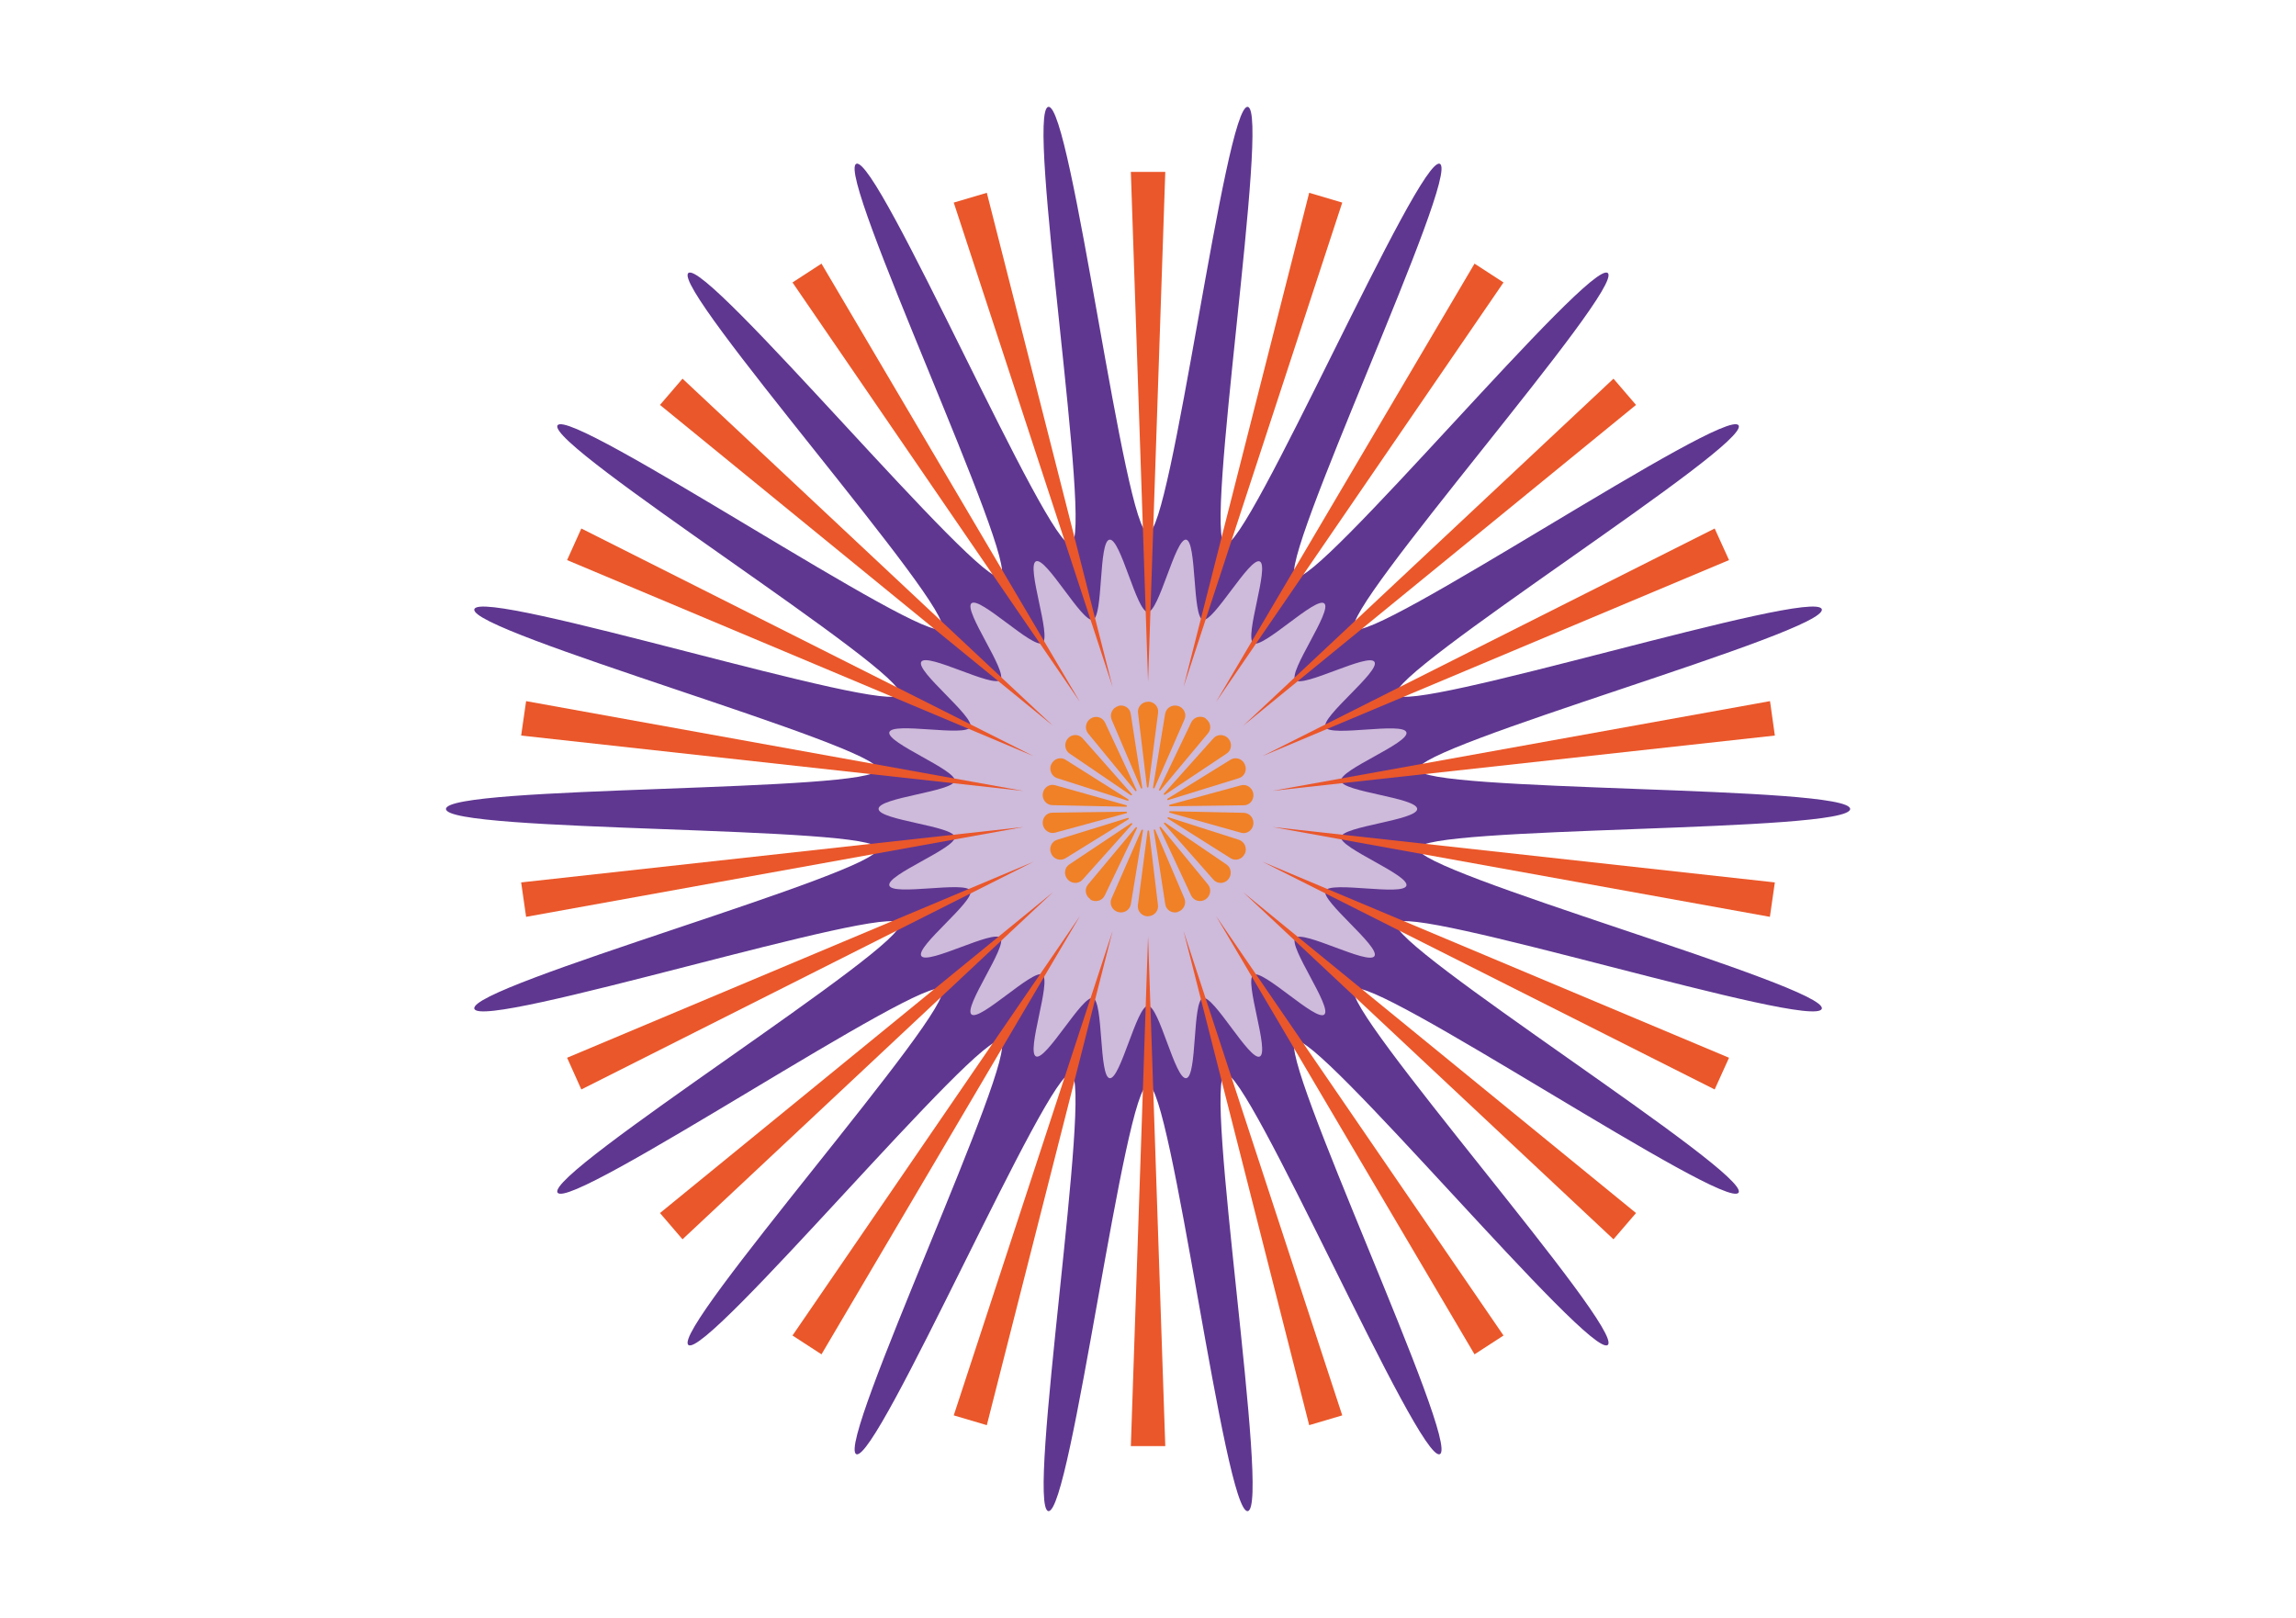
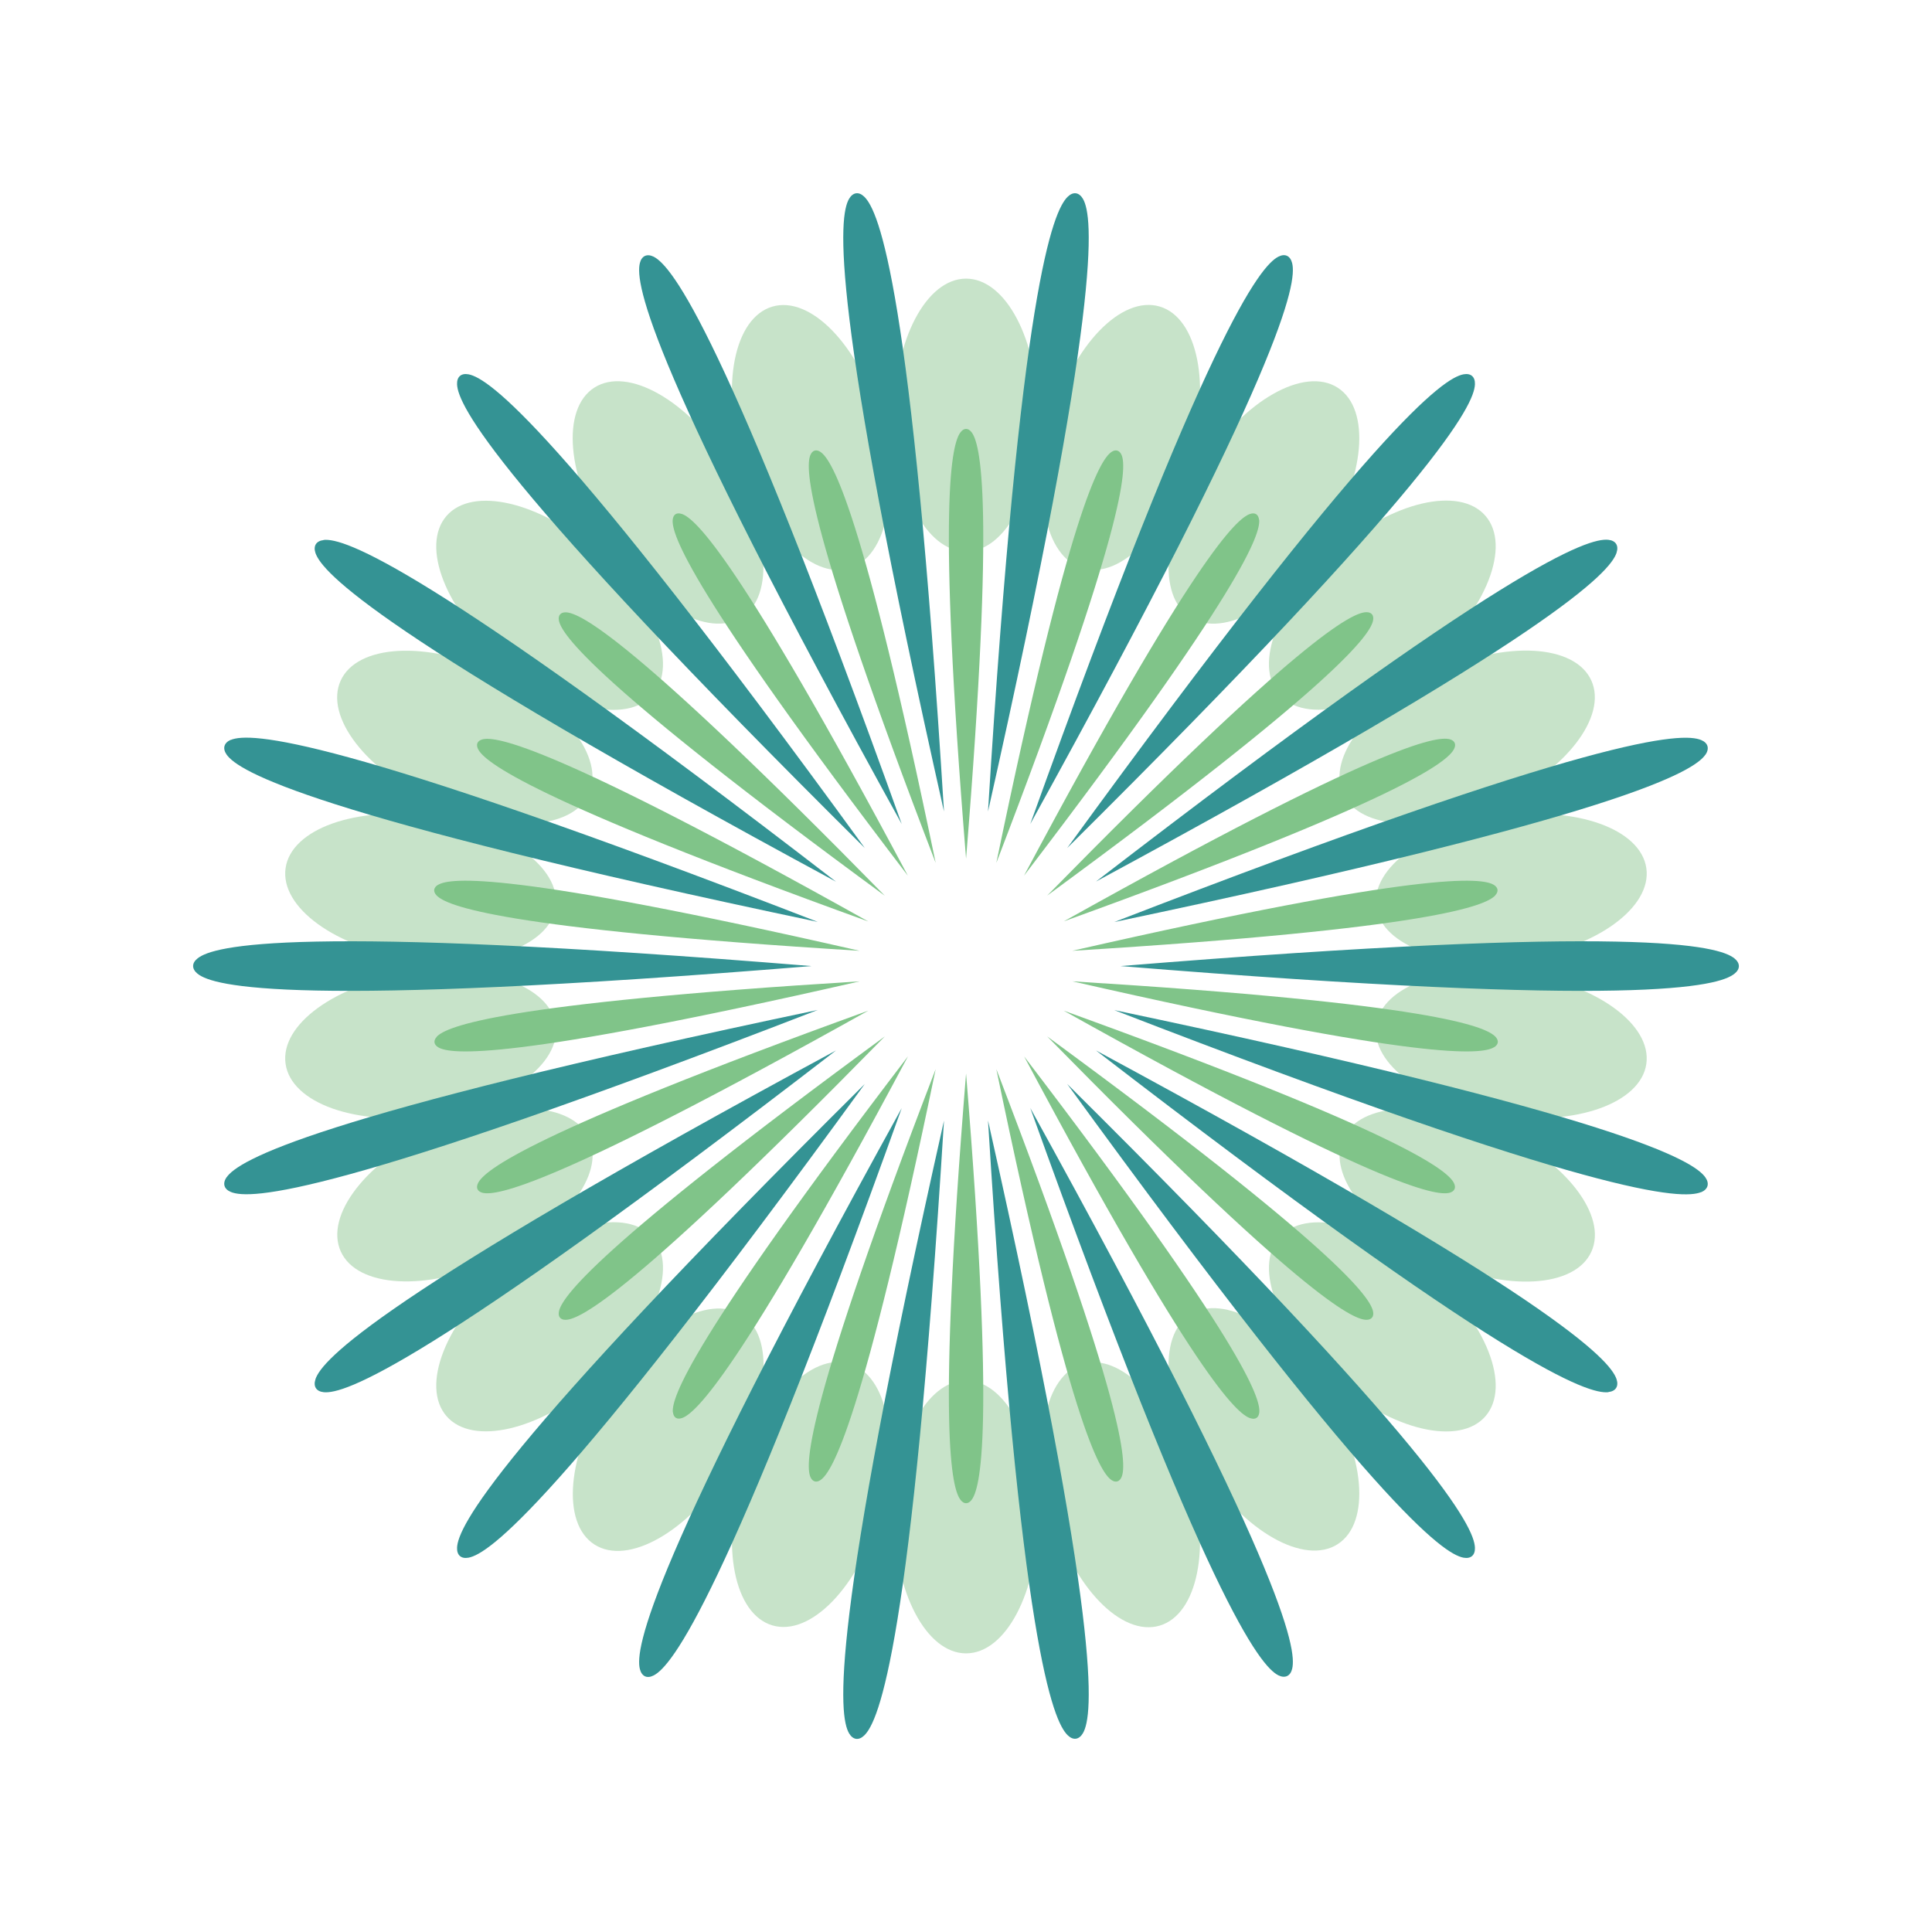
- <svg xmlns="http://www.w3.org/2000/svg" id="_图层_1" data-name="图层_1" viewBox="0 0 185.39 130.66">
+ <svg xmlns="http://www.w3.org/2000/svg" id="_图层_1" data-name="图层_1" viewBox="0 0 141.73 141.73">
  <defs>
    <style>
      .cls-1 {
-         fill: #f08126;
+         fill: #c7e3c9;
      }

      .cls-2 {
-         fill: #cebada;
+         fill: #349394;
      }

      .cls-3 {
-         fill: #ea572a;
-       }
- 
-       .cls-4 {
-         fill: #5f3791;
+         fill: #80c489;
      }
    </style>
  </defs>
-   <path class="cls-4" d="M149.39,65.33c0,1.92-34.61,1.34-34.87,3.19-.27,1.9,33.11,11.14,32.58,12.94-.53,1.83-33.57-8.6-34.34-6.88s28.63,20.15,27.62,21.73-29.79-17.83-31.02-16.4,21.88,27.46,20.46,28.7-23.64-25.55-25.22-24.53c-1.57,1.02,13.37,32.56,11.66,33.35s-15.53-31.26-17.34-30.72,3.7,35.05,1.83,35.32-6.15-34.42-8.05-34.42-6.22,34.68-8.05,34.42,3.61-34.79,1.83-35.32-15.65,31.5-17.34,30.72,13.23-32.33,11.66-33.35-23.81,25.76-25.22,24.53c-1.42-1.24,21.69-27.27,20.46-28.7s-30,17.99-31.02,16.4,28.4-20,27.62-21.73c-.77-1.71-33.81,8.71-34.34,6.88s32.85-11.04,32.58-12.94c-.26-1.85-34.87-1.27-34.87-3.19s34.61-1.34,34.87-3.19-33.11-11.14-32.58-12.94c.53-1.83,33.57,8.6,34.34,6.88.78-1.73-28.63-20.15-27.62-21.73s29.79,17.83,31.02,16.4-21.88-27.46-20.46-28.7c1.41-1.24,23.64,25.55,25.22,24.53,1.57-1.02-13.37-32.56-11.66-33.35s15.53,31.26,17.34,30.72-3.7-35.05-1.83-35.32,6.15,34.42,8.05,34.42,6.22-34.68,8.05-34.42-3.61,34.79-1.83,35.32,15.65-31.5,17.34-30.72c1.71.79-13.23,32.33-11.66,33.35,1.58,1.03,23.81-25.76,25.22-24.53,1.42,1.24-21.69,27.27-20.46,28.7s30-17.99,31.02-16.4-28.4,20-27.62,21.73c.77,1.71,33.81-8.71,34.34-6.88s-32.85,11.04-32.58,12.94c.26,1.85,34.87,1.27,34.87,3.19Z" />
-   <path class="cls-2" d="M114.43,65.33c0,.91-6.03,1.39-6.15,2.27s5.53,3.06,5.28,3.92c-.25.87-6.17-.4-6.54.42-.37.82,4.44,4.51,3.96,5.27s-5.8-2.14-6.39-1.46,3.01,5.59,2.34,6.18-4.97-3.7-5.73-3.21,1.34,6.22.52,6.6-3.73-4.97-4.59-4.72-.45,6.35-1.35,6.47-2.18-5.84-3.09-5.84-2.22,5.96-3.09,5.84-.5-6.22-1.35-6.47-3.79,5.09-4.6,4.71,1.27-6.11.52-6.6c-.75-.49-5.05,3.8-5.73,3.21s2.92-5.5,2.34-6.18-5.9,2.22-6.39,1.46c-.48-.75,4.34-4.44,3.96-5.27-.37-.81-6.28.45-6.54-.42s5.41-3.02,5.28-3.92-6.15-1.35-6.15-2.27,6.03-1.39,6.15-2.27-5.53-3.06-5.28-3.92,6.17.4,6.54-.42-4.44-4.51-3.96-5.27,5.8,2.14,6.39,1.46-3.01-5.59-2.34-6.18,4.97,3.7,5.73,3.21-1.34-6.22-.52-6.6,3.73,4.97,4.59,4.72.45-6.35,1.35-6.47,2.18,5.84,3.09,5.84,2.22-5.96,3.09-5.84.5,6.22,1.35,6.47,3.79-5.09,4.6-4.71-1.27,6.11-.52,6.6,5.05-3.8,5.73-3.21-2.92,5.5-2.34,6.18,5.9-2.22,6.39-1.46-4.34,4.44-3.96,5.27,6.28-.45,6.54.42-5.41,3.02-5.28,3.92,6.15,1.35,6.15,2.27Z" />
  <g>
    <g id="_x3C_径向重复_x3E_">
-       <path class="cls-1" d="M92.69,74c-.49,0-.87-.42-.81-.9.12-.95.24-1.9.37-2.85.14-1.05.27-2.1.41-3.14,0-.03.03-.05.06-.05.03,0,.06.02.06.05l.72,5.98c.06.48-.32.9-.81.9Z" />
+       <ellipse class="cls-1" cx="70.87" cy="111.28" rx="5.27" ry="10.01" />
    </g>
    <g id="_x3C_径向重复_x3E_-2" data-name="_x3C_径向重复_x3E_">
-       <path class="cls-1" d="M90.27,73.65c-.47-.14-.72-.65-.52-1.09.38-.88.76-1.75,1.15-2.63.42-.97.84-1.93,1.27-2.9.01-.03.04-.04.08-.03.03,0,.05.03.04.07l-.98,5.95c-.08.47-.56.77-1.03.63Z" />
+       <ellipse class="cls-1" cx="59.48" cy="109.65" rx="10.01" ry="5.27" transform="translate(-62.48 135.82) rotate(-73.64)" />
    </g>
    <g id="_x3C_径向重复_x3E_-3" data-name="_x3C_径向重复_x3E_">
-       <path class="cls-1" d="M88.05,72.62c-.41-.27-.51-.82-.2-1.19.61-.73,1.22-1.46,1.83-2.19.67-.81,1.35-1.61,2.02-2.42.02-.02.06-.03.08-.01.02.02.04.05.02.08l-2.6,5.43c-.21.43-.75.58-1.17.32Z" />
+       <ellipse class="cls-1" cx="49.01" cy="104.87" rx="10.01" ry="5.27" transform="translate(-65.7 89.41) rotate(-57.27)" />
    </g>
    <g id="_x3C_径向重复_x3E_-4" data-name="_x3C_径向重复_x3E_">
-       <path class="cls-1" d="M86.2,71.01c-.32-.37-.26-.94.14-1.2.79-.53,1.58-1.06,2.37-1.58.87-.58,1.74-1.17,2.62-1.75.03-.02.06-.01.08.01.02.02.02.06,0,.08l-4,4.47c-.32.36-.89.34-1.21-.03Z" />
+       <ellipse class="cls-1" cx="40.32" cy="97.33" rx="10.01" ry="5.27" transform="translate(-53.89 50.18) rotate(-40.91)" />
    </g>
    <g id="_x3C_径向重复_x3E_-5" data-name="_x3C_径向重复_x3E_">
-       <path class="cls-1" d="M84.88,68.93c-.21-.45.02-.97.47-1.11.91-.28,1.81-.56,2.72-.84,1-.31,2-.62,3-.93.03,0,.06,0,.07.03.01.03,0,.06-.02.08l-5.09,3.15c-.41.25-.95.08-1.15-.37Z" />
+       <ellipse class="cls-1" cx="34.1" cy="87.66" rx="10.01" ry="5.27" transform="translate(-33.33 22.09) rotate(-24.55)" />
    </g>
    <g id="_x3C_径向重复_x3E_-6" data-name="_x3C_径向重复_x3E_">
-       <path class="cls-1" d="M84.2,66.56c-.07-.49.29-.93.76-.93.95-.01,1.89-.03,2.84-.04,1.05-.01,2.09-.03,3.14-.04.03,0,.06.02.06.05,0,.03,0,.06-.04.07l-5.76,1.57c-.46.13-.93-.2-1-.68Z" />
+       <ellipse class="cls-1" cx="30.86" cy="76.62" rx="10.01" ry="5.27" transform="translate(-10.59 5.17) rotate(-8.18)" />
    </g>
    <g id="_x3C_径向重复_x3E_-7" data-name="_x3C_径向重复_x3E_">
-       <path class="cls-1" d="M84.2,64.09c.07-.49.53-.81.99-.68.91.26,1.82.51,2.74.77,1.01.28,2.01.57,3.02.85.03,0,.05.04.04.07,0,.03-.03.06-.06.05l-5.96-.13c-.48-.01-.84-.45-.77-.94Z" />
+       <ellipse class="cls-1" cx="30.86" cy="65.11" rx="5.27" ry="10.01" transform="translate(-37.98 86.39) rotate(-81.82)" />
    </g>
    <g id="_x3C_径向重复_x3E_-8" data-name="_x3C_径向重复_x3E_">
-       <path class="cls-1" d="M84.89,61.72c.2-.45.74-.62,1.14-.37.8.51,1.61,1.01,2.41,1.52.89.56,1.77,1.12,2.66,1.68.03.02.04.05.02.08-.01.03-.04.05-.07.03l-5.69-1.82c-.45-.15-.68-.67-.48-1.12Z" />
+       <ellipse class="cls-1" cx="34.1" cy="54.08" rx="5.27" ry="10.01" transform="translate(-29.26 62.63) rotate(-65.45)" />
    </g>
    <g id="_x3C_径向重复_x3E_-9" data-name="_x3C_径向重复_x3E_">
-       <path class="cls-1" d="M86.21,59.65c.32-.38.88-.39,1.2-.03.63.71,1.26,1.43,1.89,2.14.7.79,1.39,1.58,2.09,2.37.02.02.02.06,0,.08-.02.02-.05.03-.08.01l-4.95-3.37c-.4-.27-.46-.84-.14-1.21Z" />
+       <ellipse class="cls-1" cx="40.32" cy="44.4" rx="5.27" ry="10.01" transform="translate(-19.64 45.8) rotate(-49.09)" />
    </g>
    <g id="_x3C_径向重复_x3E_-10" data-name="_x3C_径向重复_x3E_">
-       <path class="cls-1" d="M88.06,58.03c.41-.27.95-.12,1.16.31.4.86.81,1.73,1.21,2.59.45.96.89,1.91,1.34,2.87.01.03,0,.06-.02.08-.02.02-.06.02-.08-.01l-3.81-4.64c-.3-.37-.21-.93.2-1.2Z" />
+       <ellipse class="cls-1" cx="49.01" cy="36.86" rx="5.27" ry="10.01" transform="translate(-12.15 32.35) rotate(-32.73)" />
    </g>
    <g id="_x3C_径向重复_x3E_-11" data-name="_x3C_径向重复_x3E_">
-       <path class="cls-1" d="M90.28,57.01c.47-.14.95.15,1.02.63.15.95.29,1.89.44,2.84.16,1.04.32,2.09.49,3.13,0,.03-.01.06-.04.07-.03,0-.06,0-.07-.03l-2.36-5.53c-.19-.44.06-.96.53-1.1Z" />
+       <ellipse class="cls-1" cx="59.48" cy="32.09" rx="5.27" ry="10.01" transform="translate(-6.63 18.06) rotate(-16.36)" />
    </g>
    <g id="_x3C_径向重复_x3E_-12" data-name="_x3C_径向重复_x3E_">
-       <path class="cls-1" d="M92.7,56.66c.49,0,.87.42.81.9-.12.95-.24,1.9-.37,2.85-.14,1.05-.27,2.1-.41,3.14,0,.03-.03.05-.06.05-.03,0-.06-.02-.06-.05l-.72-5.98c-.06-.48.32-.9.81-.9Z" />
+       <ellipse class="cls-1" cx="70.87" cy="30.45" rx="5.27" ry="10.01" />
    </g>
    <g id="_x3C_径向重复_x3E_-13" data-name="_x3C_径向重复_x3E_">
-       <path class="cls-1" d="M95.12,57.01c.47.14.72.65.52,1.09-.38.88-.76,1.75-1.15,2.63-.42.97-.84,1.93-1.27,2.9-.01.03-.04.04-.08.03-.03,0-.05-.03-.04-.07l.98-5.95c.08-.47.56-.77,1.03-.63Z" />
+       <ellipse class="cls-1" cx="82.25" cy="32.09" rx="10.01" ry="5.27" transform="translate(28.29 101.97) rotate(-73.64)" />
    </g>
    <g id="_x3C_径向重复_x3E_-14" data-name="_x3C_径向重复_x3E_">
-       <path class="cls-1" d="M97.34,58.03c.41.27.51.82.2,1.19-.61.73-1.22,1.46-1.83,2.19-.67.81-1.35,1.61-2.02,2.42-.02.02-.06.03-.08.01-.02-.02-.04-.05-.02-.08l2.6-5.43c.21-.43.75-.58,1.17-.32Z" />
+       <ellipse class="cls-1" cx="92.72" cy="36.86" rx="10.01" ry="5.27" transform="translate(11.58 94.93) rotate(-57.27)" />
    </g>
    <g id="_x3C_径向重复_x3E_-15" data-name="_x3C_径向重复_x3E_">
-       <path class="cls-1" d="M99.19,59.65c.32.37.26.94-.14,1.2-.79.53-1.58,1.06-2.37,1.58-.87.58-1.74,1.17-2.62,1.75-.03.02-.06.01-.08-.01-.02-.02-.02-.06,0-.08l4-4.47c.32-.36.89-.34,1.21.03Z" />
+       <ellipse class="cls-1" cx="101.41" cy="44.4" rx="10.01" ry="5.27" transform="translate(-4.31 77.25) rotate(-40.91)" />
    </g>
    <g id="_x3C_径向重复_x3E_-16" data-name="_x3C_径向重复_x3E_">
-       <path class="cls-1" d="M100.51,61.73c.21.45-.02.97-.47,1.11-.91.28-1.81.56-2.72.84-1,.31-2,.62-3,.93-.03,0-.06,0-.07-.03-.01-.03,0-.06.02-.08l5.09-3.15c.41-.25.95-.08,1.15.37Z" />
+       <ellipse class="cls-1" cx="107.63" cy="54.08" rx="10.01" ry="5.27" transform="translate(-12.74 49.6) rotate(-24.55)" />
    </g>
    <g id="_x3C_径向重复_x3E_-17" data-name="_x3C_径向重复_x3E_">
-       <path class="cls-1" d="M101.2,64.1c.07.49-.29.93-.76.93-.95.01-1.89.03-2.84.04-1.05.01-2.09.03-3.14.04-.03,0-.06-.02-.06-.05,0-.03,0-.06.04-.07l5.76-1.57c.46-.13.93.2,1,.68Z" />
+       <ellipse class="cls-1" cx="110.87" cy="65.11" rx="10.01" ry="5.27" transform="translate(-8.14 16.44) rotate(-8.18)" />
    </g>
    <g id="_x3C_径向重复_x3E_-18" data-name="_x3C_径向重复_x3E_">
-       <path class="cls-1" d="M101.2,66.57c-.07.49-.53.81-.99.68-.91-.26-1.82-.51-2.74-.77-1.01-.28-2.01-.57-3.02-.85-.03,0-.05-.04-.04-.07,0-.03.03-.06.06-.05l5.96.13c.48.01.84.45.77.94Z" />
+       <ellipse class="cls-1" cx="110.87" cy="76.62" rx="5.27" ry="10.01" transform="translate(19.25 175.46) rotate(-81.82)" />
    </g>
    <g id="_x3C_径向重复_x3E_-19" data-name="_x3C_径向重复_x3E_">
-       <path class="cls-1" d="M100.51,68.94c-.2.45-.74.62-1.14.37-.8-.51-1.61-1.01-2.41-1.52-.89-.56-1.77-1.12-2.66-1.68-.03-.02-.04-.05-.02-.08.01-.03.04-.05.07-.03l5.69,1.82c.45.15.68.67.48,1.12Z" />
+       <ellipse class="cls-1" cx="107.63" cy="87.66" rx="5.27" ry="10.01" transform="translate(-16.82 149.15) rotate(-65.45)" />
    </g>
    <g id="_x3C_径向重复_x3E_-20" data-name="_x3C_径向重复_x3E_">
-       <path class="cls-1" d="M99.18,71.01c-.32.38-.88.39-1.2.03-.63-.71-1.26-1.43-1.89-2.14-.7-.79-1.39-1.58-2.09-2.37-.02-.02-.02-.06,0-.08.02-.02.05-.03.08-.01l4.95,3.37c.4.27.46.84.14,1.21Z" />
+       <ellipse class="cls-1" cx="101.41" cy="97.33" rx="5.27" ry="10.01" transform="translate(-38.56 110.24) rotate(-49.09)" />
    </g>
    <g id="_x3C_径向重复_x3E_-21" data-name="_x3C_径向重复_x3E_">
-       <path class="cls-1" d="M97.34,72.63c-.41.27-.95.12-1.16-.31-.4-.86-.81-1.73-1.21-2.59-.45-.96-.89-1.91-1.34-2.87-.01-.03,0-.06.02-.08.02-.02.06-.02.08.01l3.81,4.64c.3.37.21.93-.2,1.2Z" />
+       <ellipse class="cls-1" cx="92.72" cy="104.87" rx="5.27" ry="10.01" transform="translate(-41.98 66.77) rotate(-32.73)" />
    </g>
    <g id="_x3C_径向重复_x3E_-22" data-name="_x3C_径向重复_x3E_">
-       <path class="cls-1" d="M95.11,73.65c-.47.14-.95-.15-1.02-.63-.15-.95-.29-1.89-.44-2.84-.16-1.04-.32-2.09-.49-3.13,0-.03.01-.06.04-.07.03,0,.06,0,.07.03l2.36,5.53c.19.44-.06.96-.53,1.1Z" />
+       <ellipse class="cls-1" cx="82.25" cy="109.65" rx="5.27" ry="10.01" transform="translate(-27.56 27.61) rotate(-16.36)" />
    </g>
  </g>
  <g>
    <g id="_x3C_径向重复_x3E_-23" data-name="_x3C_径向重复_x3E_">
-       <polygon class="cls-3" points="91.31 116.78 92.7 75.62 94.09 116.78 91.31 116.78" />
+       <path class="cls-3" d="M70.48,110.05c-.65-.8-1.76-4.9.39-31.3,2.15,26.4,1.04,30.49.39,31.3-.24.3-.54.3-.78,0Z" />
    </g>
    <g id="_x3C_径向重复_x3E_-24" data-name="_x3C_径向重复_x3E_">
-       <polygon class="cls-3" points="77.01 114.3 89.83 75.2 79.68 115.09 77.01 114.3" />
+       <path class="cls-3" d="M59.45,108.35c-.4-.96-.31-5.2,9.19-29.92-5.37,25.94-7.59,29.55-8.44,30.14-.31.22-.6.13-.75-.22Z" />
    </g>
    <g id="_x3C_径向重复_x3E_-25" data-name="_x3C_径向重复_x3E_">
-       <polygon class="cls-3" points="63.99 107.85 87.19 73.99 66.33 109.37 63.99 107.85" />
+       <path class="cls-3" d="M49.36,103.61c-.11-1.03,1.17-5.07,17.25-26.12-12.46,23.37-15.61,26.22-16.59,26.54-.36.12-.61-.04-.65-.42Z" />
    </g>
    <g id="_x3C_径向重复_x3E_-26" data-name="_x3C_径向重复_x3E_">
-       <polygon class="cls-3" points="53.29 97.96 85 72.07 55.11 100.08 53.29 97.96" />
+       <path class="cls-3" d="M41,96.23c.18-1.02,2.55-4.54,23.91-20.2-18.54,18.91-22.36,20.76-23.4,20.79-.38.01-.58-.21-.51-.59Z" />
    </g>
    <g id="_x3C_径向重复_x3E_-27" data-name="_x3C_径向重复_x3E_">
-       <polygon class="cls-3" points="45.79 85.42 83.43 69.6 46.94 87.98 45.79 85.42" />
+       <path class="cls-3" d="M35.07,86.79c.46-.93,3.72-3.64,28.63-12.65-23.12,12.92-27.3,13.62-28.31,13.36-.37-.1-.49-.37-.32-.71Z" />
    </g>
    <g id="_x3C_径向重复_x3E_-28" data-name="_x3C_径向重复_x3E_">
-       <polygon class="cls-3" points="42.08 71.26 82.61 66.79 42.48 74.04 42.08 71.26" />
+       <path class="cls-3" d="M32.03,76.06c.7-.76,4.6-2.44,31.04-4.07-25.83,5.89-30.03,5.37-30.92,4.84-.33-.2-.37-.49-.11-.77Z" />
    </g>
    <g id="_x3C_径向重复_x3E_-29" data-name="_x3C_径向重复_x3E_">
-       <polygon class="cls-3" points="42.48 56.62 82.61 63.87 42.08 59.4 42.48 56.62" />
+       <path class="cls-3" d="M32.14,64.91c.89-.53,5.1-1.05,30.92,4.84-26.44-1.63-30.33-3.31-31.04-4.07-.26-.28-.22-.57.11-.77Z" />
    </g>
    <g id="_x3C_径向重复_x3E_-30" data-name="_x3C_径向重复_x3E_">
-       <polygon class="cls-3" points="46.94 42.68 83.43 61.05 45.79 45.23 46.94 42.68" />
+       <path class="cls-3" d="M35.39,54.24c1-.26,5.19.43,28.31,13.36-24.91-9.01-28.17-11.72-28.63-12.65-.17-.34-.05-.61.32-.71Z" />
    </g>
    <g id="_x3C_径向重复_x3E_-31" data-name="_x3C_径向重复_x3E_">
-       <polygon class="cls-3" points="55.11 30.58 85 58.59 53.29 32.7 55.11 30.58" />
+       <path class="cls-3" d="M41.51,44.92c1.04.03,4.85,1.88,23.4,20.79-21.36-15.66-23.73-19.18-23.91-20.2-.07-.37.13-.6.51-.59Z" />
    </g>
    <g id="_x3C_径向重复_x3E_-32" data-name="_x3C_径向重复_x3E_">
-       <polygon class="cls-3" points="66.33 21.29 87.19 56.67 63.99 22.81 66.33 21.29" />
+       <path class="cls-3" d="M50.01,37.7c.99.32,4.13,3.17,16.59,26.54-16.08-21.05-17.36-25.09-17.25-26.12.04-.38.29-.54.65-.42Z" />
    </g>
    <g id="_x3C_径向重复_x3E_-33" data-name="_x3C_径向重复_x3E_">
-       <polygon class="cls-3" points="79.68 15.57 89.83 55.46 77.01 16.36 79.68 15.57" />
+       <path class="cls-3" d="M60.2,33.16c.85.59,3.07,4.2,8.44,30.14-9.5-24.73-9.59-28.96-9.19-29.92.15-.35.43-.44.75-.22Z" />
    </g>
    <g id="_x3C_径向重复_x3E_-34" data-name="_x3C_径向重复_x3E_">
-       <polygon class="cls-3" points="94.09 13.88 92.7 55.04 91.31 13.88 94.09 13.88" />
+       <path class="cls-3" d="M71.26,31.69c.65.8,1.76,4.9-.39,31.3-2.15-26.4-1.04-30.49-.39-31.3.24-.3.54-.3.78,0Z" />
    </g>
    <g id="_x3C_径向重复_x3E_-35" data-name="_x3C_径向重复_x3E_">
-       <polygon class="cls-3" points="108.38 16.36 95.57 55.46 105.71 15.57 108.38 16.36" />
+       <path class="cls-3" d="M82.28,33.38c.4.96.31,5.2-9.19,29.92,5.37-25.94,7.59-29.55,8.44-30.14.31-.22.6-.13.75.22Z" />
    </g>
    <g id="_x3C_径向重复_x3E_-36" data-name="_x3C_径向重复_x3E_">
-       <polygon class="cls-3" points="121.4 22.81 98.2 56.67 119.06 21.29 121.4 22.81" />
+       <path class="cls-3" d="M92.37,38.12c.11,1.03-1.17,5.07-17.25,26.12,12.46-23.37,15.61-26.22,16.59-26.54.36-.12.61.04.65.42Z" />
    </g>
    <g id="_x3C_径向重复_x3E_-37" data-name="_x3C_径向重复_x3E_">
-       <polygon class="cls-3" points="132.1 32.7 100.4 58.59 130.28 30.58 132.1 32.7" />
+       <path class="cls-3" d="M100.73,45.5c-.18,1.02-2.55,4.54-23.91,20.2,18.54-18.91,22.36-20.76,23.4-20.79.38-.01.58.21.51.59Z" />
    </g>
    <g id="_x3C_径向重复_x3E_-38" data-name="_x3C_径向重复_x3E_">
-       <polygon class="cls-3" points="139.61 45.23 101.96 61.05 138.45 42.68 139.61 45.23" />
+       <path class="cls-3" d="M106.67,54.94c-.46.93-3.72,3.64-28.63,12.65,23.12-12.92,27.3-13.62,28.31-13.36.37.1.49.37.32.71Z" />
    </g>
    <g id="_x3C_径向重复_x3E_-39" data-name="_x3C_径向重复_x3E_">
-       <polygon class="cls-3" points="143.31 59.4 102.78 63.86 142.92 56.62 143.31 59.4" />
+       <path class="cls-3" d="M109.7,65.68c-.7.76-4.6,2.44-31.04,4.07,25.83-5.89,30.03-5.37,30.92-4.84.33.2.37.49.11.77Z" />
    </g>
    <g id="_x3C_径向重复_x3E_-40" data-name="_x3C_径向重复_x3E_">
-       <polygon class="cls-3" points="142.91 74.04 102.78 66.79 143.31 71.26 142.91 74.04" />
+       <path class="cls-3" d="M109.59,76.83c-.89.53-5.1,1.05-30.92-4.84,26.44,1.63,30.33,3.31,31.04,4.07.26.28.22.57-.11.77Z" />
    </g>
    <g id="_x3C_径向重复_x3E_-41" data-name="_x3C_径向重复_x3E_">
-       <polygon class="cls-3" points="138.45 87.98 101.96 69.6 139.61 85.42 138.45 87.98" />
+       <path class="cls-3" d="M106.34,87.5c-1,.26-5.19-.43-28.31-13.36,24.91,9.01,28.17,11.72,28.63,12.65.17.34.05.61-.32.71Z" />
    </g>
    <g id="_x3C_径向重复_x3E_-42" data-name="_x3C_径向重复_x3E_">
-       <polygon class="cls-3" points="130.28 100.08 100.4 72.07 132.1 97.96 130.28 100.08" />
+       <path class="cls-3" d="M100.22,96.82c-1.04-.03-4.85-1.88-23.4-20.79,21.36,15.66,23.73,19.18,23.91,20.2.07.37-.13.6-.51.59Z" />
    </g>
    <g id="_x3C_径向重复_x3E_-43" data-name="_x3C_径向重复_x3E_">
-       <polygon class="cls-3" points="119.06 109.37 98.2 73.99 121.4 107.85 119.06 109.37" />
+       <path class="cls-3" d="M91.72,104.04c-.99-.32-4.13-3.17-16.59-26.54,16.08,21.05,17.36,25.09,17.25,26.12-.04.38-.29.54-.65.42Z" />
    </g>
    <g id="_x3C_径向重复_x3E_-44" data-name="_x3C_径向重复_x3E_">
-       <polygon class="cls-3" points="105.71 115.09 95.57 75.2 108.38 114.3 105.71 115.09" />
+       <path class="cls-3" d="M81.53,108.57c-.85-.59-3.07-4.2-8.44-30.14,9.5,24.73,9.59,28.96,9.19,29.92-.15.35-.43.44-.75.22Z" />
+     </g>
+   </g>
+   <g>
+     <g id="_x3C_径向重复_x3E_-45" data-name="_x3C_径向重复_x3E_">
+       <path class="cls-2" d="M14.49,70.31c1.16-.94,7.05-2.54,45.04.56-37.99,3.1-43.88,1.5-45.04.56-.43-.35-.43-.78,0-1.12Z" />
+     </g>
+     <g id="_x3C_径向重复_x3E_-46" data-name="_x3C_径向重复_x3E_">
+       <path class="cls-2" d="M16.93,54.28c1.37-.57,7.47-.43,43.06,13.35-37.31-7.84-42.52-11.05-43.37-12.28-.31-.45-.19-.86.31-1.08Z" />
+     </g>
+     <g id="_x3C_径向重复_x3E_-47" data-name="_x3C_径向重复_x3E_">
+       <path class="cls-2" d="M23.74,39.61c1.48-.16,7.29,1.71,37.59,25.07-33.62-18.14-37.72-22.7-38.19-24.12-.17-.52.06-.88.6-.94Z" />
+     </g>
+     <g id="_x3C_径向重复_x3E_-48" data-name="_x3C_径向重复_x3E_">
+       <path class="cls-2" d="M34.37,27.46c1.46.27,6.51,3.72,29.07,34.75-27.19-26.97-29.86-32.51-29.91-34.02-.02-.55.3-.83.84-.73Z" />
+     </g>
+     <g id="_x3C_径向重复_x3E_-49" data-name="_x3C_径向重复_x3E_">
+       <path class="cls-2" d="M47.95,18.83c1.33.67,5.21,5.42,18.2,41.62-18.57-33.62-19.58-39.69-19.21-41.15.13-.53.52-.71,1.01-.47Z" />
+     </g>
+     <g id="_x3C_径向重复_x3E_-50" data-name="_x3C_径向重复_x3E_">
+       <path class="cls-2" d="M63.39,14.42c1.09,1.02,3.49,6.69,5.86,45.11-8.44-37.54-7.72-43.66-6.96-44.95.28-.47.7-.54,1.1-.16Z" />
+     </g>
+     <g id="_x3C_径向重复_x3E_-51" data-name="_x3C_径向重复_x3E_">
+       <path class="cls-2" d="M79.44,14.58c.76,1.29,1.48,7.41-6.96,44.95,2.37-38.43,4.77-44.09,5.86-45.11.4-.38.82-.31,1.1.16Z" />
+     </g>
+     <g id="_x3C_径向重复_x3E_-52" data-name="_x3C_径向重复_x3E_">
+       <path class="cls-2" d="M94.79,19.3c.37,1.46-.64,7.53-19.21,41.15,12.99-36.19,16.87-40.94,18.2-41.62.49-.25.87-.07,1.01.47Z" />
+     </g>
+     <g id="_x3C_径向重复_x3E_-53" data-name="_x3C_径向重复_x3E_">
+       <path class="cls-2" d="M108.2,28.19c-.05,1.5-2.72,7.04-29.91,34.02,22.56-31.03,27.61-34.48,29.07-34.75.54-.1.86.18.84.73Z" />
+     </g>
+     <g id="_x3C_径向重复_x3E_-54" data-name="_x3C_径向重复_x3E_">
+       <path class="cls-2" d="M118.59,40.55c-.47,1.42-4.57,5.98-38.19,24.12,30.3-23.35,36.11-25.23,37.59-25.07.54.06.77.42.6.94Z" />
+     </g>
+     <g id="_x3C_径向重复_x3E_-55" data-name="_x3C_径向重复_x3E_">
+       <path class="cls-2" d="M125.11,55.36c-.85,1.23-6.05,4.44-43.37,12.28,35.59-13.78,41.68-13.93,43.06-13.35.5.21.62.62.31,1.08Z" />
+     </g>
+     <g id="_x3C_径向重复_x3E_-56" data-name="_x3C_径向重复_x3E_">
+       <path class="cls-2" d="M127.24,71.43c-1.16.94-7.05,2.54-45.04-.56,37.99-3.1,43.88-1.5,45.04-.56.43.35.43.78,0,1.12Z" />
+     </g>
+     <g id="_x3C_径向重复_x3E_-57" data-name="_x3C_径向重复_x3E_">
+       <path class="cls-2" d="M124.8,87.45c-1.37.57-7.47.43-43.06-13.35,37.31,7.84,42.52,11.05,43.37,12.28.31.45.19.86-.31,1.08Z" />
+     </g>
+     <g id="_x3C_径向重复_x3E_-58" data-name="_x3C_径向重复_x3E_">
+       <path class="cls-2" d="M117.99,102.13c-1.48.16-7.29-1.71-37.59-25.07,33.62,18.14,37.72,22.7,38.19,24.12.17.52-.06.88-.6.94Z" />
+     </g>
+     <g id="_x3C_径向重复_x3E_-59" data-name="_x3C_径向重复_x3E_">
+       <path class="cls-2" d="M107.36,114.27c-1.46-.27-6.51-3.72-29.07-34.75,27.19,26.97,29.86,32.51,29.91,34.02.02.55-.3.83-.84.73Z" />
+     </g>
+     <g id="_x3C_径向重复_x3E_-60" data-name="_x3C_径向重复_x3E_">
+       <path class="cls-2" d="M93.78,122.9c-1.33-.67-5.21-5.42-18.2-41.62,18.57,33.62,19.58,39.69,19.21,41.15-.13.53-.52.71-1.01.47Z" />
+     </g>
+     <g id="_x3C_径向重复_x3E_-61" data-name="_x3C_径向重复_x3E_">
+       <path class="cls-2" d="M78.34,127.31c-1.09-1.02-3.49-6.69-5.86-45.11,8.44,37.54,7.72,43.66,6.96,44.95-.28.47-.7.54-1.1.16Z" />
+     </g>
+     <g id="_x3C_径向重复_x3E_-62" data-name="_x3C_径向重复_x3E_">
+       <path class="cls-2" d="M62.29,127.16c-.76-1.29-1.48-7.41,6.96-44.95-2.37,38.43-4.77,44.09-5.86,45.11-.4.38-.82.31-1.1-.16Z" />
+     </g>
+     <g id="_x3C_径向重复_x3E_-63" data-name="_x3C_径向重复_x3E_">
+       <path class="cls-2" d="M46.94,122.44c-.37-1.46.64-7.53,19.21-41.15-12.99,36.19-16.87,40.94-18.2,41.62-.49.25-.87.07-1.01-.47Z" />
+     </g>
+     <g id="_x3C_径向重复_x3E_-64" data-name="_x3C_径向重复_x3E_">
+       <path class="cls-2" d="M33.53,113.54c.05-1.5,2.72-7.04,29.91-34.02-22.56,31.03-27.61,34.48-29.07,34.75-.54.1-.86-.18-.84-.73Z" />
+     </g>
+     <g id="_x3C_径向重复_x3E_-65" data-name="_x3C_径向重复_x3E_">
+       <path class="cls-2" d="M23.14,101.18c.47-1.42,4.57-5.98,38.19-24.12-30.3,23.35-36.11,25.23-37.59,25.07-.54-.06-.77-.42-.6-.94Z" />
+     </g>
+     <g id="_x3C_径向重复_x3E_-66" data-name="_x3C_径向重复_x3E_">
+       <path class="cls-2" d="M16.62,86.37c.85-1.23,6.05-4.44,43.37-12.28-35.59,13.78-41.68,13.93-43.06,13.35-.5-.21-.62-.62-.31-1.08Z" />
    </g>
  </g>
</svg>
